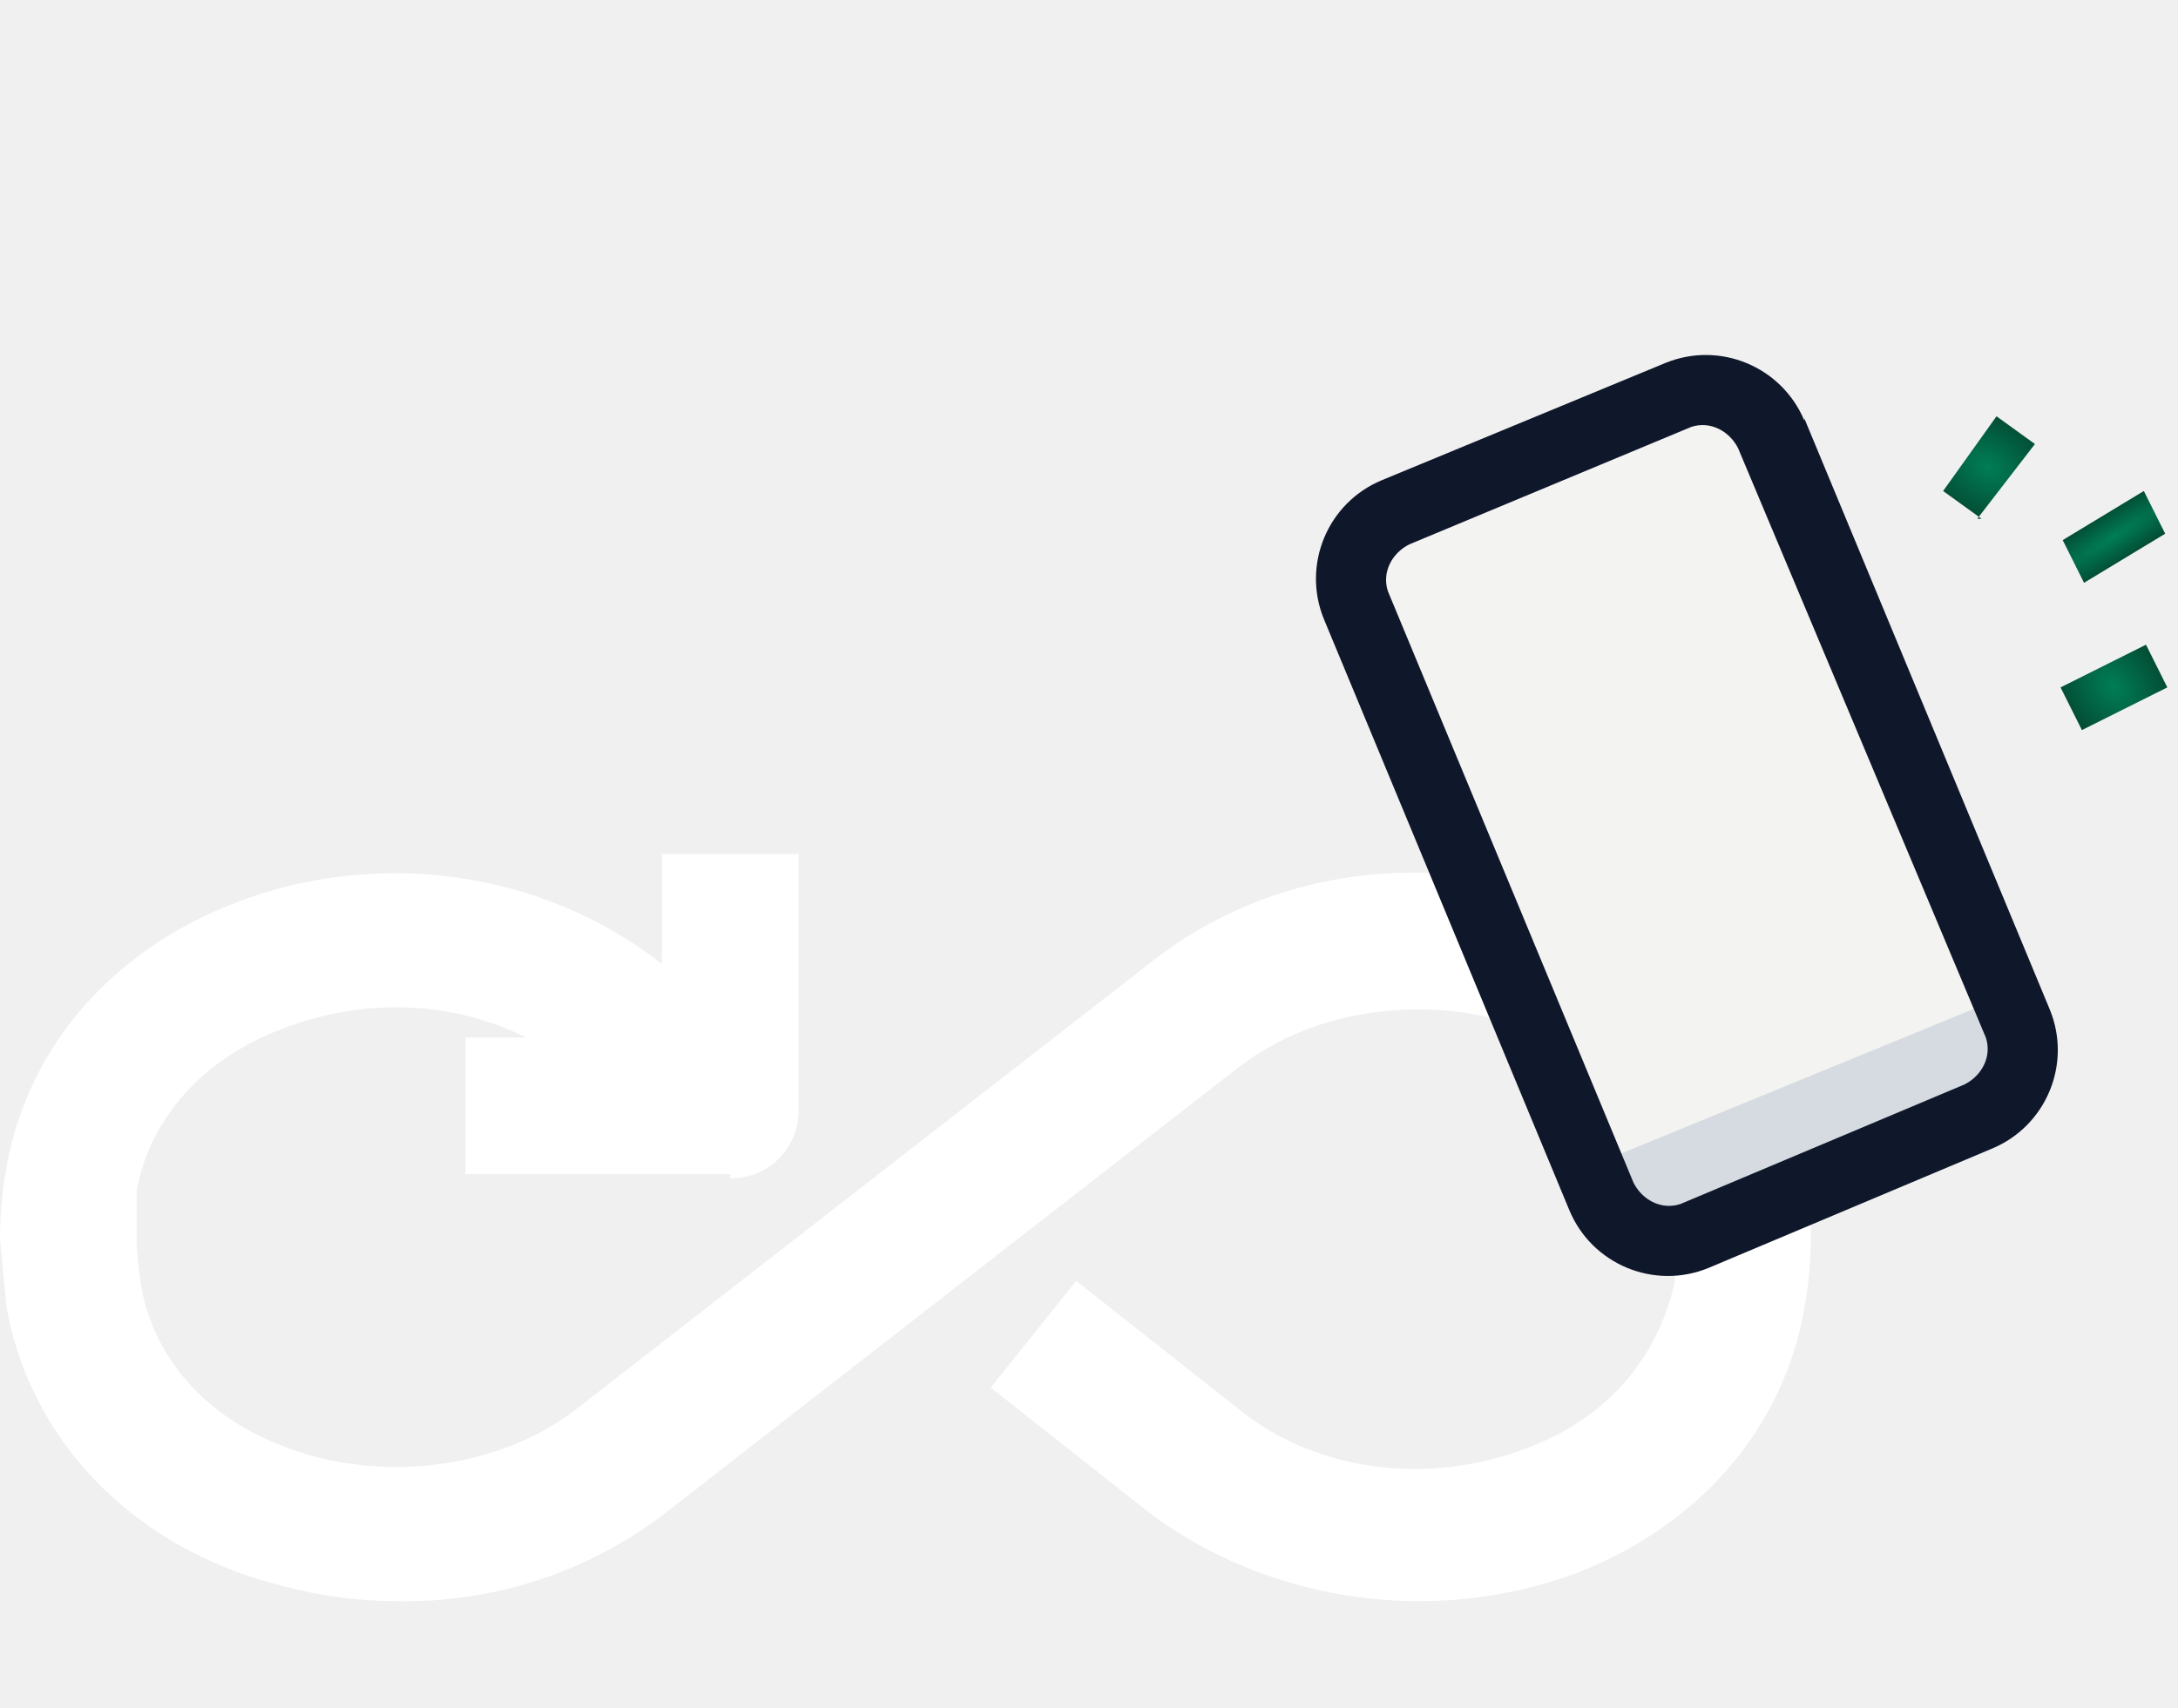
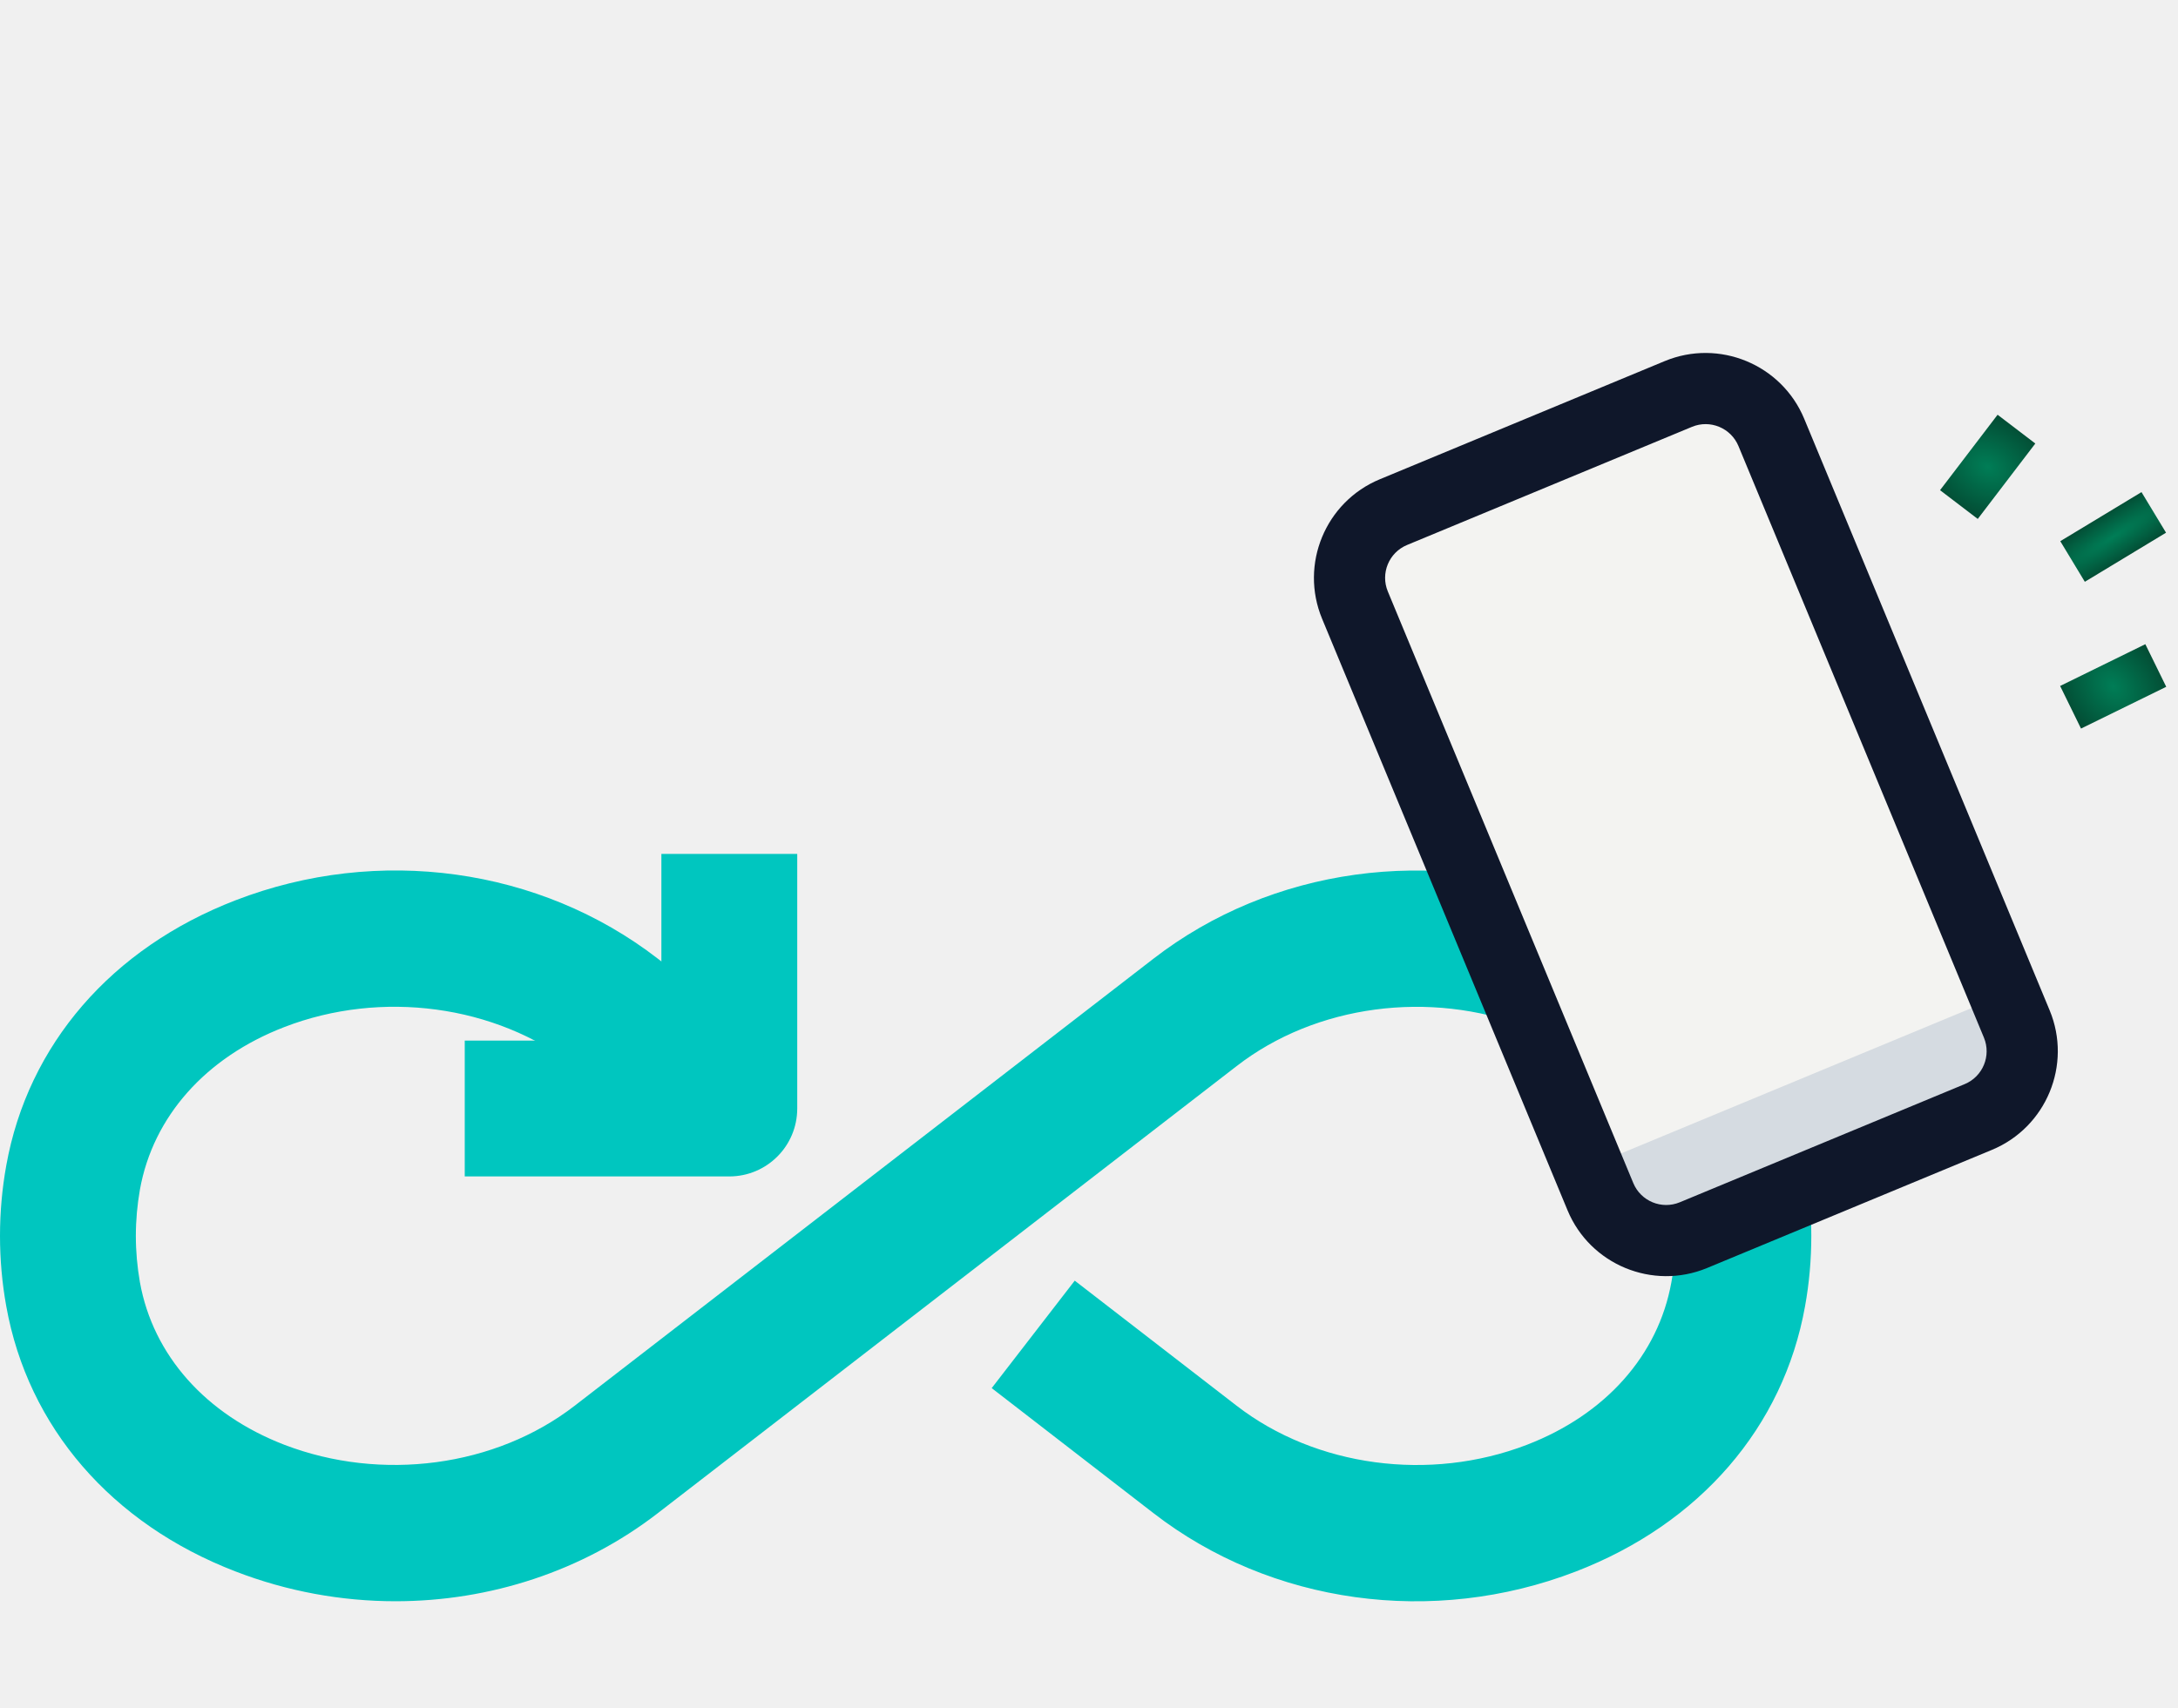
- <svg xmlns="http://www.w3.org/2000/svg" width="102" height="80" fill="none">
-   <g fill="#fff">
-     <path d="M34.2 55H21.8v-6.4H31V40h6.4v12c0 1.8-1.4 3.2-3.2 3.2z" />
-     <path d="M18.5 75c-2.5 0-5-.5-7.5-1.4C5.2 71.4 1.3 66.8.3 61.2L0 58c0-1 .1-2.2.3-3.3 1-5.7 5-10.2 10.7-12.4 6.7-2.6 14.3-1.5 19.8 2.7l5.3 4-4 5-5.3-4c-3.7-3-9-3.6-13.6-1.8-3.7 1.4-6.2 4.2-6.8 7.6L6.4 58c0 .7.1 1.5.2 2.2.6 3.4 3 6.2 6.8 7.6 4.5 1.7 10 1 13.6-1.8l27-21c5.5-4.3 13-5.3 19.8-2.7 5.8 2.2 9.7 6.8 10.7 12.4.2 1 .3 2.2.3 3.3s-.1 2.2-.3 3.3c-1 5.7-5 10.2-10.7 12.4C67 76.2 59.5 75 54 71l-7.6-6 4-5 7.6 6c3.7 3 9 3.6 13.6 1.8 3.7-1.4 6-4.2 6.8-7.6.1-.7.2-1.4.2-2.2s-.1-1.5-.2-2.2c-.6-3.4-3-6.2-6.8-7.6-4.6-1.7-10-1-13.6 1.8l-27 21A20 20 0 0 1 18.5 75z" />
-   </g>
-   <path d="M92.6 24.3l2.7-3.5-1.8-1.3L91 23l1.8 1.3z" fill="url(#A)" />
-   <path d="M100.5 30.2l-4 2 1 2 4-2-1-2z" fill="url(#B)" />
-   <path d="M101.4 25l-1-2-3.8 2.3 1 2 3.8-2.3z" fill="url(#C)" />
-   <path d="M63.5 28.3L75 56c.7 1.7 2.7 2.5 4.4 1.8l13.3-5.5c1.7-.7 2.5-2.7 1.8-4.4L83 20.3c-.7-1.7-2.7-2.5-4.4-1.8L65.3 24c-1.7.7-2.5 2.7-1.8 4.4z" fill="#f3f3f1" />
-   <path d="M76.3 59.3l-2-4.6 19.5-8 2 4.6-19.5 8z" fill="#d5dbe1" />
-   <path d="M84.5 19.6L96 47.3a5 5 0 0 1-2.7 6.5L80 59.4a5 5 0 0 1-6.5-2.7L62 29a5 5 0 0 1 2.7-6.5L78 17a5 5 0 0 1 6.5 2.7zm-8 35.8c.4.8 1.3 1.3 2.2 1L92 50.8c.8-.4 1.3-1.3 1-2.2L81.4 21c-.4-.8-1.3-1.3-2.2-1L66 25.5c-.8.4-1.3 1.3-1 2.2l11.5 27.7z" fill="#0f172a" />
+ <svg xmlns="http://www.w3.org/2000/svg" width="102" height="80" viewBox="0 0 102 80" fill="none">
+   <path d="M34.154 55.108H21.765V48.746H30.974V40H37.336V51.927C37.336 53.687 35.91 55.108 34.154 55.108Z" fill="#00C6BF" />
+   <path d="M18.522 75.008C16.003 75.008 13.458 74.55 11.032 73.613C5.221 71.378 1.306 66.848 0.293 61.186C0.098 60.108 0 58.997 0 57.894C0 56.792 0.098 55.68 0.293 54.599C1.306 48.941 5.221 44.411 11.032 42.172C17.716 39.589 25.287 40.641 30.801 44.903L36.098 48.992L32.209 54.031L26.911 49.938C23.2 47.075 17.865 46.354 13.318 48.11C9.632 49.53 7.168 52.304 6.553 55.723C6.43 56.427 6.362 57.152 6.362 57.894C6.362 58.637 6.43 59.362 6.553 60.066C7.168 63.484 9.632 66.258 13.318 67.679C17.865 69.422 23.204 68.718 26.911 65.851L54.026 44.903C59.536 40.645 67.111 39.593 73.795 42.172C79.606 44.407 83.521 48.937 84.534 54.599C84.73 55.676 84.827 56.787 84.827 57.894C84.827 59.001 84.73 60.108 84.534 61.19C83.521 66.848 79.606 71.378 73.795 73.617C67.107 76.196 59.532 75.144 54.026 70.886L46.443 65.024L50.332 59.99L57.916 65.851C61.623 68.714 66.958 69.431 71.509 67.679C75.195 66.258 77.659 63.484 78.274 60.066C78.401 59.358 78.465 58.632 78.465 57.894C78.465 57.156 78.397 56.427 78.274 55.723C77.659 52.304 75.195 49.53 71.509 48.11C66.954 46.362 61.618 47.07 57.916 49.938L30.801 70.886C27.293 73.596 22.946 75.008 18.522 75.008Z" fill="#00C6BF" />
+   <path d="M92.622 24.309L95.318 20.776L93.551 19.428L90.856 22.962L92.622 24.309Z" fill="url(#paint0_radial_27_4093)" />
+   <path d="M100.47 30.176L96.48 32.133L97.458 34.129L101.449 32.172L100.47 30.176Z" fill="url(#paint1_radial_27_4093)" />
+   <path d="M101.44 24.953L100.29 23.052L96.487 25.351L97.637 27.253L101.44 24.953Z" fill="url(#paint2_radial_27_4093)" />
+   <path d="M63.455 28.346L74.95 56.057C75.655 57.757 77.607 58.564 79.306 57.859L92.648 52.324C94.348 51.619 95.155 49.667 94.45 47.968L82.955 20.258C82.25 18.558 80.299 17.751 78.599 18.456L65.257 23.99C63.557 24.695 62.75 26.647 63.455 28.346Z" fill="#F3F3F1" />
+   <path d="M76.291 59.289L74.375 54.67L93.875 46.581L95.791 51.2L76.291 59.289Z" fill="#D5DBE1" />
+   <path d="M84.495 19.618L95.99 47.329C97.046 49.876 95.834 52.806 93.287 53.863L79.945 59.398C77.398 60.454 74.467 59.242 73.411 56.695L61.916 28.985C60.859 26.437 62.071 23.507 64.618 22.451L77.96 16.916C80.508 15.859 83.438 17.071 84.495 19.618ZM76.49 55.418C76.842 56.268 77.818 56.671 78.668 56.319L92.01 50.784C92.859 50.432 93.263 49.456 92.911 48.606L81.416 20.896C81.063 20.046 80.087 19.642 79.238 19.995L65.895 25.529C65.046 25.882 64.642 26.858 64.995 27.707L76.49 55.418Z" fill="#0F172A" />
  <defs>
-     <radialGradient id="A" cx="0" cy="0" r="1" gradientTransform="matrix(-4.86717 -3.71325 -3.34176 3.3793 93.0868 21.8687)" gradientUnits="userSpaceOnUse">
-       <stop stop-color="#007d56" />
-       <stop offset="1" stop-color="#061d13" />
+     <radialGradient id="paint0_radial_27_4093" cx="0" cy="0" r="1" gradientTransform="matrix(-4.86717 -3.71325 -3.34176 3.3793 93.0868 21.8687)" gradientUnits="userSpaceOnUse">
+       <stop stop-color="#007D56" />
+       <stop offset="1" stop-color="#061D13" />
    </radialGradient>
-     <radialGradient id="B" cx="0" cy="0" r="1" gradientTransform="matrix(2.69552 5.49652 4.49945 -1.53035 98.9641 32.1525)" gradientUnits="userSpaceOnUse">
-       <stop stop-color="#007d56" />
-       <stop offset="1" stop-color="#061d13" />
+     <radialGradient id="paint1_radial_27_4093" cx="0" cy="0" r="1" gradientTransform="matrix(2.69552 5.49652 4.49945 -1.53035 98.9641 32.1525)" gradientUnits="userSpaceOnUse">
+       <stop stop-color="#007D56" />
+       <stop offset="1" stop-color="#061D13" />
    </radialGradient>
-     <radialGradient id="C" cx="0" cy="0" r="1" gradientTransform="matrix(-10.4778 6.33454 0.180231 2.6451 98.9636 25.1523)" gradientUnits="userSpaceOnUse">
-       <stop stop-color="#007d56" />
-       <stop offset="1" stop-color="#061d13" />
+     <radialGradient id="paint2_radial_27_4093" cx="0" cy="0" r="1" gradientTransform="matrix(-10.4778 6.33454 0.180231 2.6451 98.9636 25.1523)" gradientUnits="userSpaceOnUse">
+       <stop stop-color="#007D56" />
+       <stop offset="1" stop-color="#061D13" />
    </radialGradient>
  </defs>
</svg>
